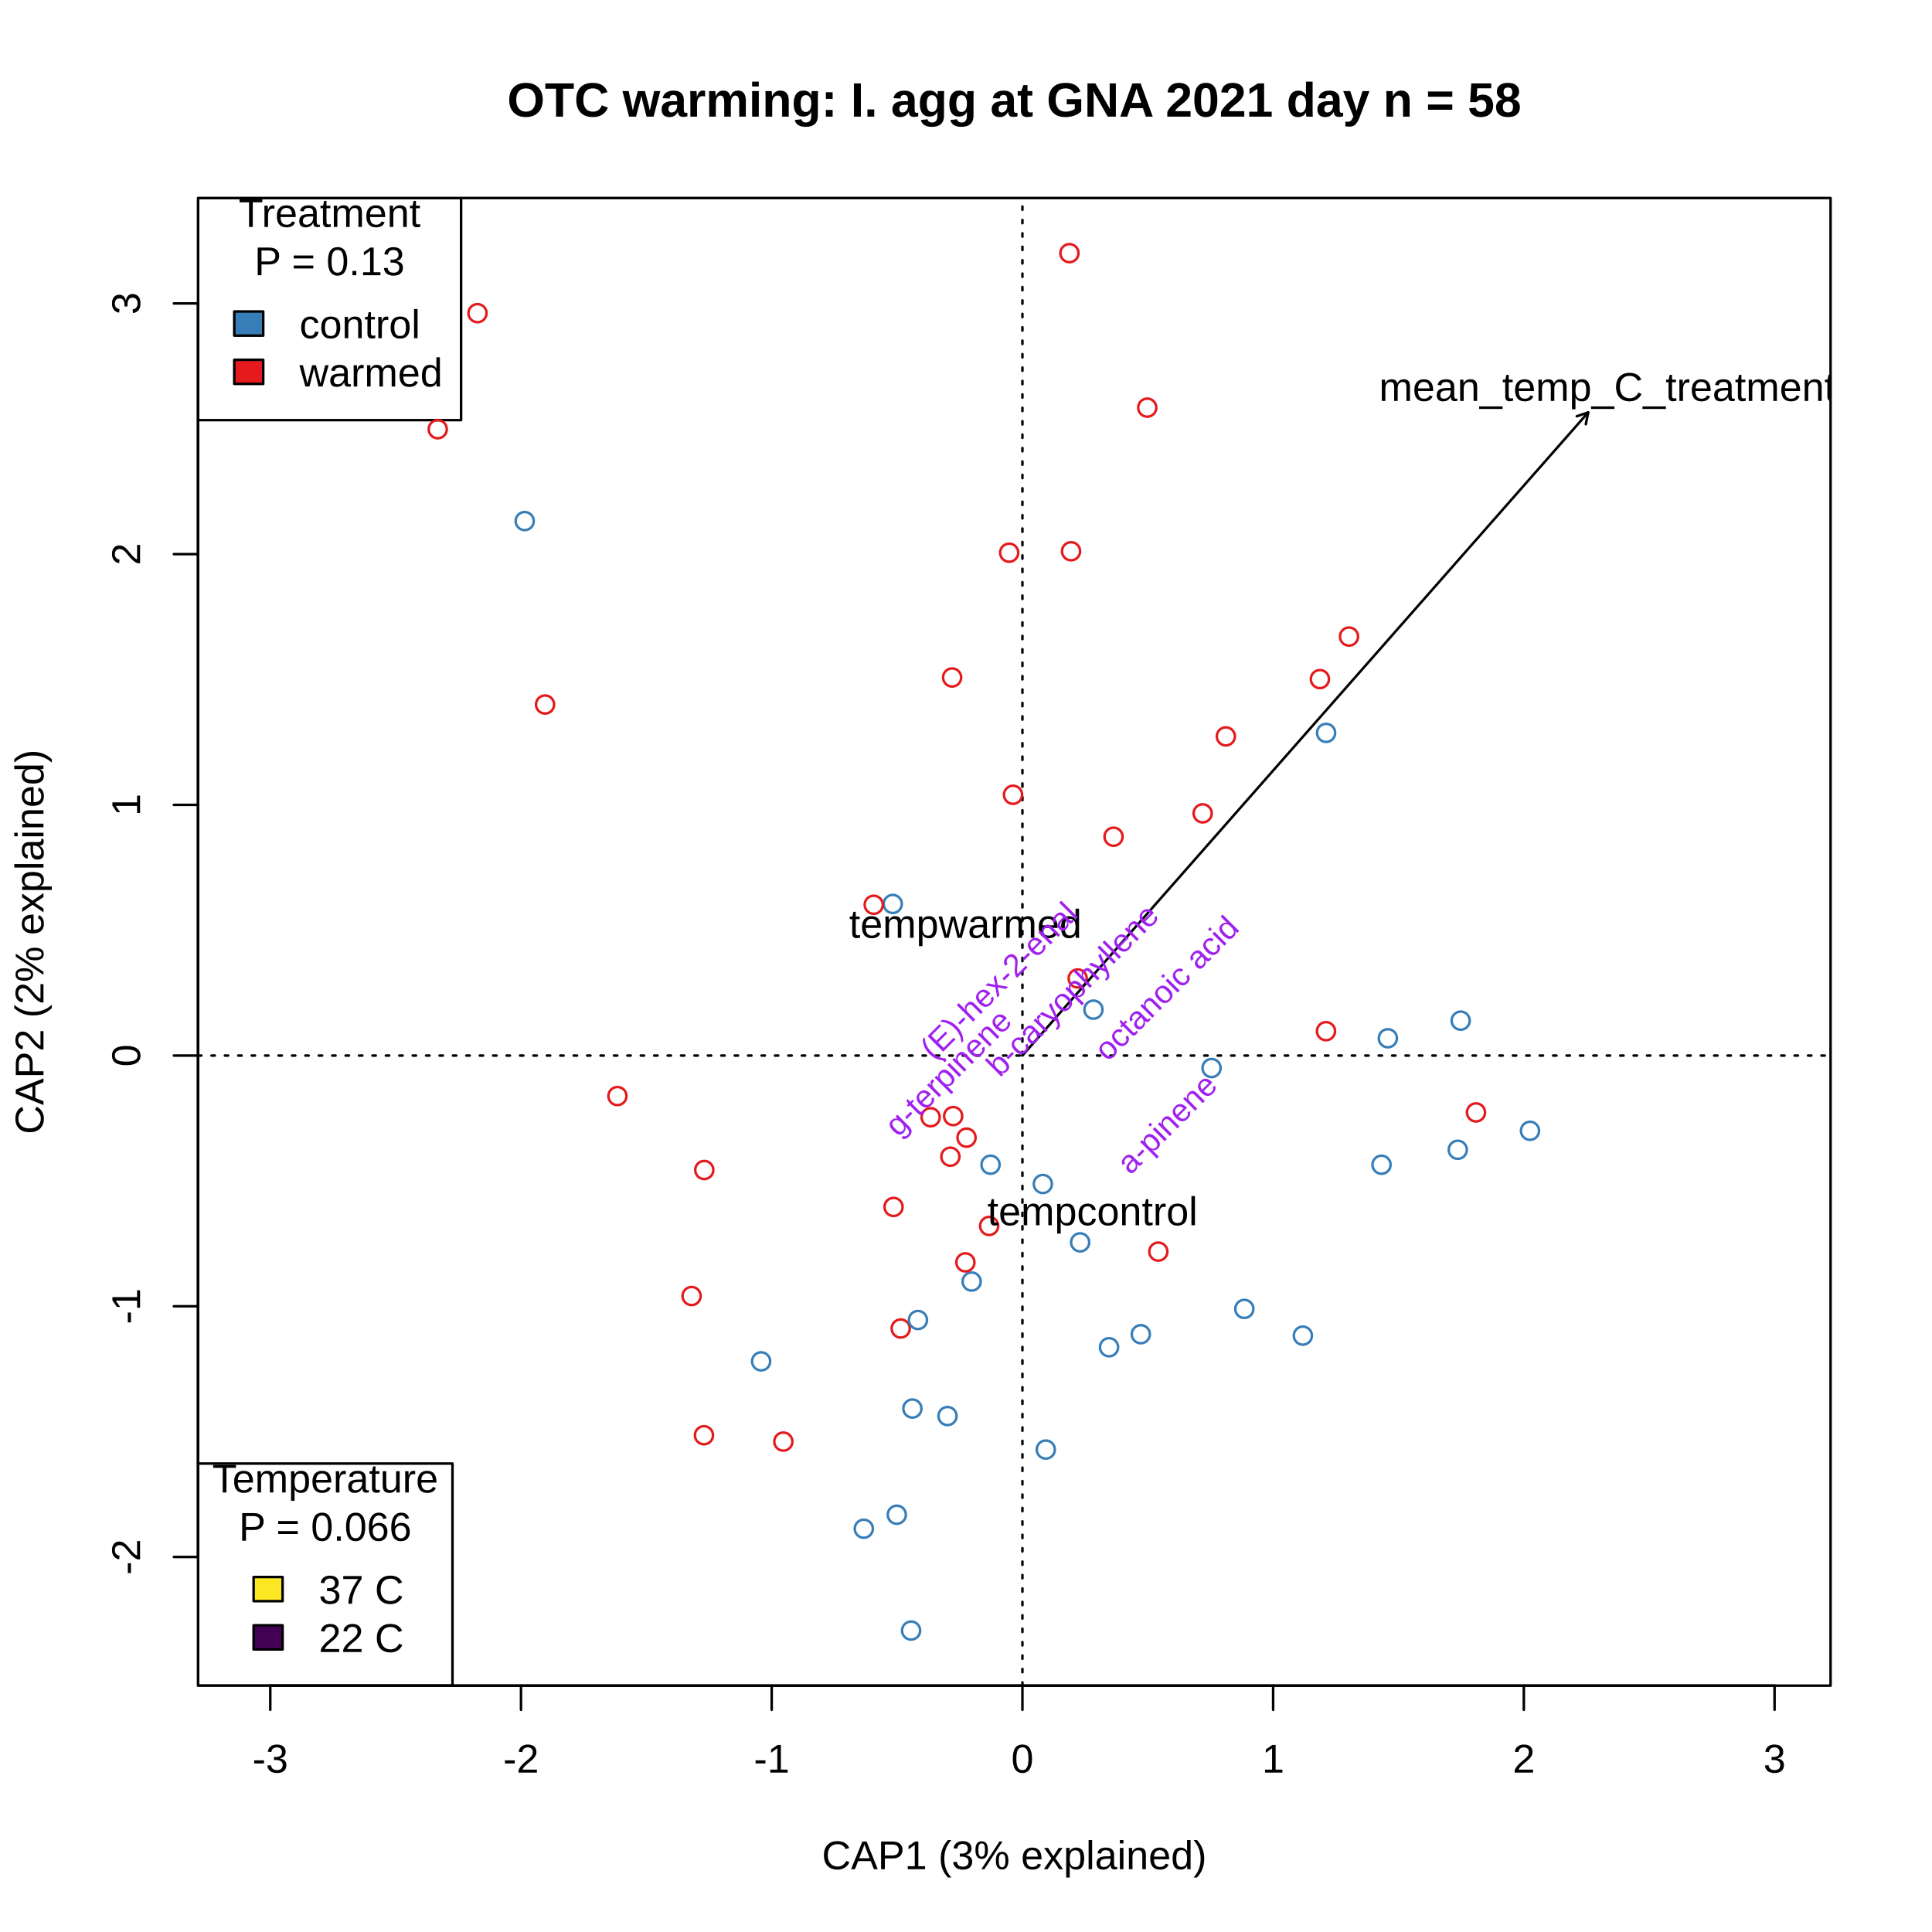
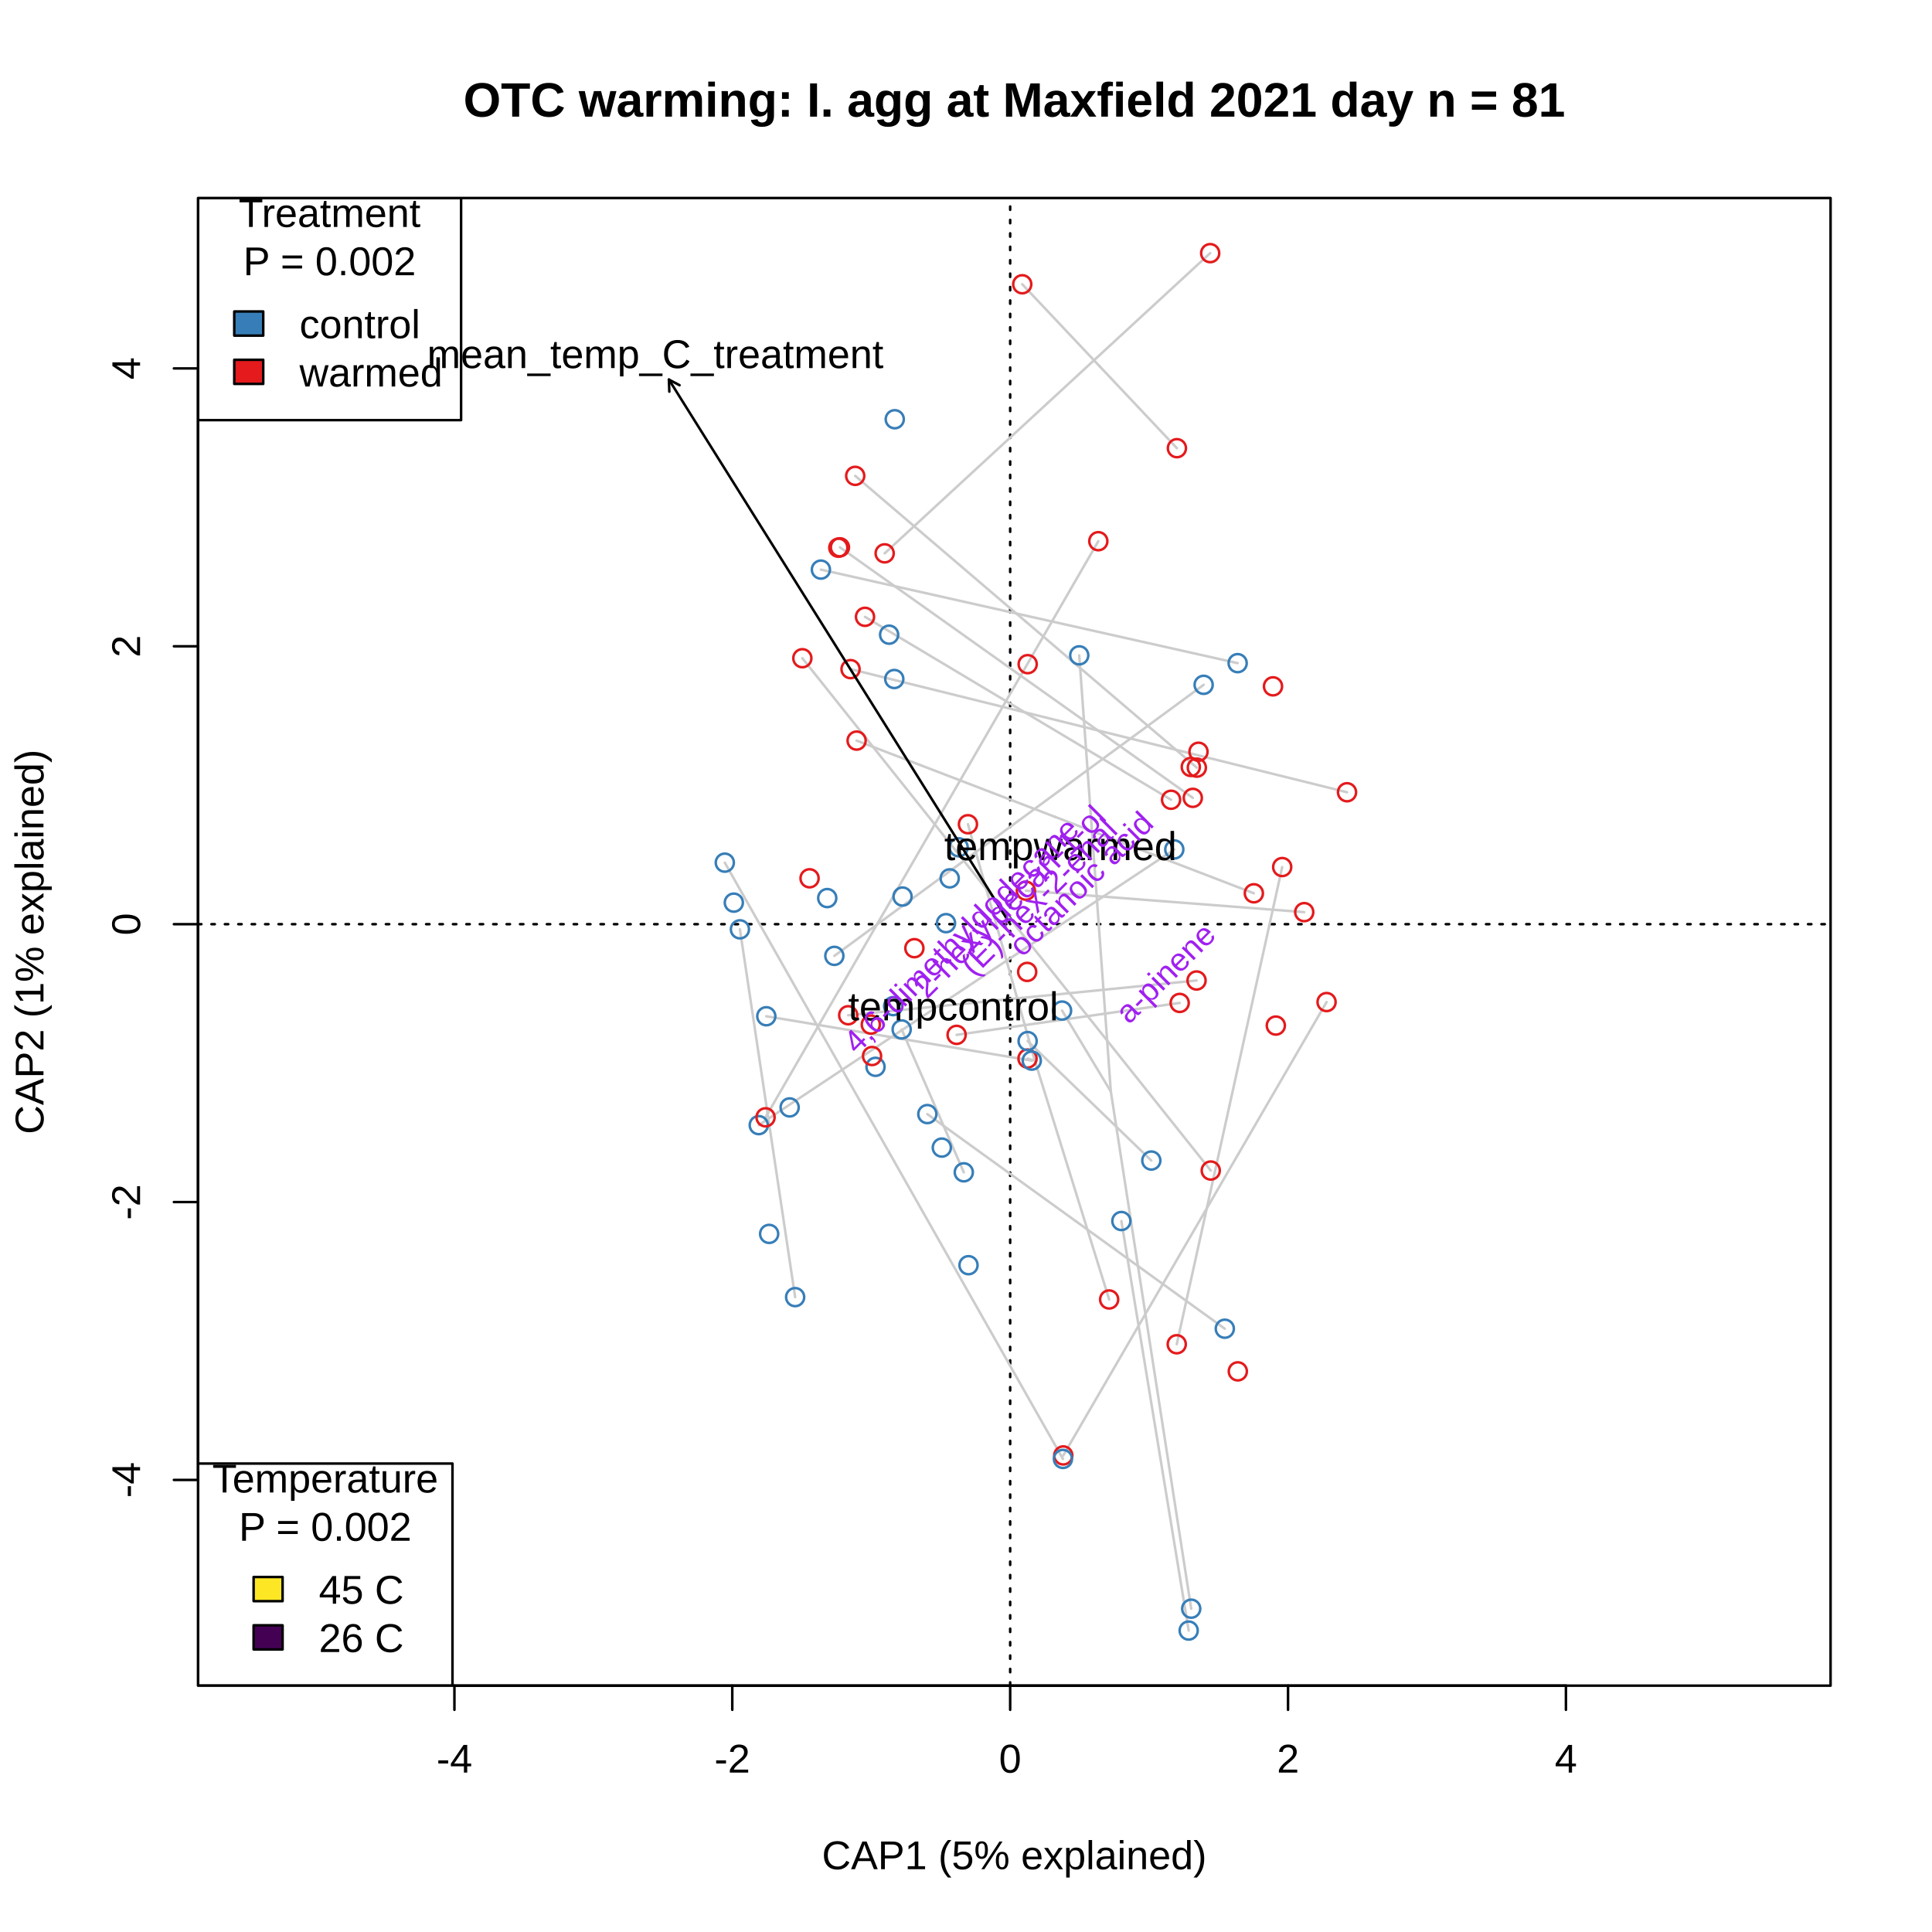
<svg xmlns="http://www.w3.org/2000/svg" class="svglite" width="576.00pt" height="576.00pt" viewBox="0 0 576.00 576.00">
  <defs>
    <style type="text/css">
    .svglite line, .svglite polyline, .svglite polygon, .svglite path, .svglite rect, .svglite circle {
      fill: none;
      stroke: #000000;
      stroke-linecap: round;
      stroke-linejoin: round;
      stroke-miterlimit: 10.00;
    }
    .svglite text {
      white-space: pre;
    }
  </style>
  </defs>
  <rect width="100%" height="100%" style="stroke: none; fill: #FFFFFF;" />
  <defs>
    <clipPath id="cpMC4wMHw1NzYuMDB8MC4wMHw1NzYuMDA=">
      <rect x="0.00" y="0.00" width="576.00" height="576.00" />
    </clipPath>
  </defs>
  <g clip-path="url(#cpMC4wMHw1NzYuMDB8MC4wMHw1NzYuMDA=)">
</g>
  <defs>
    <clipPath id="cpNTkuMDR8NTQ1Ljc2fDU5LjA0fDUwMi41Ng==">
      <rect x="59.04" y="59.04" width="486.72" height="443.52" />
    </clipPath>
  </defs>
  <g clip-path="url(#cpNTkuMDR8NTQ1Ljc2fDU5LjA0fDUwMi41Ng==)">
</g>
  <g clip-path="url(#cpMC4wMHw1NzYuMDB8MC4wMHw1NzYuMDA=)">
-     <line x1="80.58" y1="502.56" x2="529.06" y2="502.56" style="stroke-width: 0.75;" />
-     <line x1="80.58" y1="502.56" x2="80.58" y2="509.76" style="stroke-width: 0.75;" />
-     <line x1="155.33" y1="502.56" x2="155.33" y2="509.76" style="stroke-width: 0.75;" />
-     <line x1="230.07" y1="502.56" x2="230.07" y2="509.76" style="stroke-width: 0.75;" />
-     <line x1="304.82" y1="502.56" x2="304.82" y2="509.76" style="stroke-width: 0.75;" />
-     <line x1="379.57" y1="502.56" x2="379.57" y2="509.76" style="stroke-width: 0.75;" />
-     <line x1="454.31" y1="502.56" x2="454.31" y2="509.76" style="stroke-width: 0.75;" />
-     <line x1="529.06" y1="502.56" x2="529.06" y2="509.76" style="stroke-width: 0.75;" />
-     <text x="80.58" y="528.48" text-anchor="middle" style="font-size: 12.00px; font-family: &quot;Arial&quot;;">-3</text>
-     <text x="155.33" y="528.48" text-anchor="middle" style="font-size: 12.00px; font-family: &quot;Arial&quot;;">-2</text>
-     <text x="230.07" y="528.48" text-anchor="middle" style="font-size: 12.00px; font-family: &quot;Arial&quot;;">-1</text>
-     <text x="304.82" y="528.48" text-anchor="middle" style="font-size: 12.00px; font-family: &quot;Arial&quot;;">0</text>
-     <text x="379.57" y="528.48" text-anchor="middle" style="font-size: 12.00px; font-family: &quot;Arial&quot;;">1</text>
-     <text x="454.31" y="528.48" text-anchor="middle" style="font-size: 12.00px; font-family: &quot;Arial&quot;;">2</text>
-     <text x="529.06" y="528.48" text-anchor="middle" style="font-size: 12.00px; font-family: &quot;Arial&quot;;">3</text>
-     <line x1="59.04" y1="464.19" x2="59.04" y2="90.46" style="stroke-width: 0.75;" />
-     <line x1="59.04" y1="464.19" x2="51.84" y2="464.19" style="stroke-width: 0.75;" />
-     <line x1="59.04" y1="389.45" x2="51.84" y2="389.45" style="stroke-width: 0.75;" />
-     <line x1="59.04" y1="314.70" x2="51.84" y2="314.70" style="stroke-width: 0.75;" />
-     <line x1="59.04" y1="239.96" x2="51.84" y2="239.96" style="stroke-width: 0.75;" />
-     <line x1="59.04" y1="165.21" x2="51.84" y2="165.21" style="stroke-width: 0.75;" />
-     <line x1="59.04" y1="90.46" x2="51.84" y2="90.46" style="stroke-width: 0.75;" />
-     <text transform="translate(41.76,464.19) rotate(-90)" text-anchor="middle" style="font-size: 12.00px; font-family: &quot;Arial&quot;;">-2</text>
-     <text transform="translate(41.76,389.45) rotate(-90)" text-anchor="middle" style="font-size: 12.00px; font-family: &quot;Arial&quot;;">-1</text>
-     <text transform="translate(41.76,314.70) rotate(-90)" text-anchor="middle" style="font-size: 12.00px; font-family: &quot;Arial&quot;;">0</text>
-     <text transform="translate(41.76,239.96) rotate(-90)" text-anchor="middle" style="font-size: 12.00px; font-family: &quot;Arial&quot;;">1</text>
-     <text transform="translate(41.76,165.21) rotate(-90)" text-anchor="middle" style="font-size: 12.00px; font-family: &quot;Arial&quot;;">2</text>
-     <text transform="translate(41.76,90.46) rotate(-90)" text-anchor="middle" style="font-size: 12.00px; font-family: &quot;Arial&quot;;">3</text>
+     <line x1="135.48" y1="502.56" x2="466.86" y2="502.56" style="stroke-width: 0.75;" />
+     <line x1="135.48" y1="502.56" x2="135.48" y2="509.76" style="stroke-width: 0.75;" />
+     <line x1="218.32" y1="502.56" x2="218.32" y2="509.76" style="stroke-width: 0.75;" />
+     <line x1="301.17" y1="502.56" x2="301.17" y2="509.76" style="stroke-width: 0.75;" />
+     <line x1="384.01" y1="502.56" x2="384.01" y2="509.76" style="stroke-width: 0.75;" />
+     <line x1="466.86" y1="502.56" x2="466.86" y2="509.76" style="stroke-width: 0.75;" />
+     <text x="135.48" y="528.48" text-anchor="middle" style="font-size: 12.00px; font-family: &quot;Arial&quot;;">-4</text>
+     <text x="218.32" y="528.48" text-anchor="middle" style="font-size: 12.00px; font-family: &quot;Arial&quot;;">-2</text>
+     <text x="301.17" y="528.48" text-anchor="middle" style="font-size: 12.00px; font-family: &quot;Arial&quot;;">0</text>
+     <text x="384.01" y="528.48" text-anchor="middle" style="font-size: 12.00px; font-family: &quot;Arial&quot;;">2</text>
+     <text x="466.86" y="528.48" text-anchor="middle" style="font-size: 12.00px; font-family: &quot;Arial&quot;;">4</text>
+     <line x1="59.04" y1="441.22" x2="59.04" y2="109.84" style="stroke-width: 0.75;" />
+     <line x1="59.04" y1="441.22" x2="51.84" y2="441.22" style="stroke-width: 0.75;" />
+     <line x1="59.04" y1="358.38" x2="51.84" y2="358.38" style="stroke-width: 0.75;" />
+     <line x1="59.04" y1="275.53" x2="51.84" y2="275.53" style="stroke-width: 0.75;" />
+     <line x1="59.04" y1="192.68" x2="51.84" y2="192.68" style="stroke-width: 0.75;" />
+     <line x1="59.04" y1="109.84" x2="51.84" y2="109.84" style="stroke-width: 0.75;" />
+     <text transform="translate(41.76,441.22) rotate(-90)" text-anchor="middle" style="font-size: 12.00px; font-family: &quot;Arial&quot;;">-4</text>
+     <text transform="translate(41.76,358.38) rotate(-90)" text-anchor="middle" style="font-size: 12.00px; font-family: &quot;Arial&quot;;">-2</text>
+     <text transform="translate(41.76,275.53) rotate(-90)" text-anchor="middle" style="font-size: 12.00px; font-family: &quot;Arial&quot;;">0</text>
+     <text transform="translate(41.76,192.68) rotate(-90)" text-anchor="middle" style="font-size: 12.00px; font-family: &quot;Arial&quot;;">2</text>
+     <text transform="translate(41.76,109.84) rotate(-90)" text-anchor="middle" style="font-size: 12.00px; font-family: &quot;Arial&quot;;">4</text>
    <polygon points="59.04,502.56 545.76,502.56 545.76,59.04 59.04,59.04 " style="stroke-width: 0.75;" />
-     <text x="302.40" y="557.28" text-anchor="middle" style="font-size: 12.00px; font-family: &quot;Arial&quot;;">CAP1 (3% explained)</text>
-     <text transform="translate(12.96,280.80) rotate(-90)" text-anchor="middle" style="font-size: 12.00px; font-family: &quot;Arial&quot;;">CAP2 (2% explained)</text>
+     <text x="302.40" y="557.28" text-anchor="middle" style="font-size: 12.00px; font-family: &quot;Arial&quot;;">CAP1 (5% explained)</text>
+     <text transform="translate(12.96,280.80) rotate(-90)" text-anchor="middle" style="font-size: 12.00px; font-family: &quot;Arial&quot;;">CAP2 (1% explained)</text>
  </g>
  <g clip-path="url(#cpNTkuMDR8NTQ1Ljc2fDU5LjA0fDUwMi41Ng==)">
-     <line x1="59.04" y1="314.70" x2="545.76" y2="314.70" style="stroke-width: 0.75; stroke-dasharray: 1.00,3.00;" />
-     <line x1="304.82" y1="502.56" x2="304.82" y2="59.04" style="stroke-width: 0.75; stroke-dasharray: 1.00,3.00;" />
+     <line x1="59.04" y1="275.53" x2="545.76" y2="275.53" style="stroke-width: 0.75; stroke-dasharray: 1.00,3.00;" />
+     <line x1="301.17" y1="502.56" x2="301.17" y2="59.04" style="stroke-width: 0.75; stroke-dasharray: 1.00,3.00;" />
  </g>
  <g clip-path="url(#cpMC4wMHw1NzYuMDB8MC4wMHw1NzYuMDA=)">
-     <text x="302.40" y="34.77" text-anchor="middle" style="font-size: 14.40px; font-weight: bold; font-family: &quot;Arial&quot;;">OTC warming: I. agg at GNA 2021 day n = 58</text>
+     <text x="302.40" y="34.77" text-anchor="middle" style="font-size: 14.40px; font-weight: bold; font-family: &quot;Arial&quot;;">OTC warming: I. agg at Maxfield 2021 day n = 81</text>
  </g>
  <g clip-path="url(#cpNTkuMDR8NTQ1Ljc2fDU5LjA0fDUwMi41Ng==)">
    <rect x="59.04" y="59.04" width="78.43" height="66.22" style="stroke-width: 0.75;" />
    <rect x="69.84" y="92.86" width="8.64" height="7.20" style="stroke-width: 0.75; fill: #377EB8;" />
    <rect x="69.84" y="107.26" width="8.64" height="7.20" style="stroke-width: 0.75; fill: #E41A1C;" />
    <text x="98.26" y="67.66" text-anchor="middle" style="font-size: 12.00px; font-family: &quot;Arial&quot;;">Treatment </text>
-     <text x="98.26" y="82.06" text-anchor="middle" style="font-size: 12.00px; font-family: &quot;Arial&quot;;">P = 0.13</text>
+     <text x="98.26" y="82.06" text-anchor="middle" style="font-size: 12.00px; font-family: &quot;Arial&quot;;">P = 0.002</text>
    <text x="89.28" y="100.83" style="font-size: 12.00px; font-family: &quot;Arial&quot;;">control</text>
    <text x="89.28" y="115.23" style="font-size: 12.00px; font-family: &quot;Arial&quot;;">warmed</text>
    <rect x="59.04" y="436.34" width="75.86" height="66.22" style="stroke-width: 0.75;" />
    <rect x="75.61" y="470.16" width="8.64" height="7.20" style="stroke-width: 0.75; fill: #FDE725;" />
    <rect x="75.61" y="484.56" width="8.64" height="7.20" style="stroke-width: 0.75; fill: #440154;" />
    <text x="96.97" y="444.96" text-anchor="middle" style="font-size: 12.00px; font-family: &quot;Arial&quot;;">Temperature </text>
-     <text x="96.97" y="459.36" text-anchor="middle" style="font-size: 12.00px; font-family: &quot;Arial&quot;;">P = 0.066</text>
-     <text x="95.05" y="478.13" style="font-size: 12.00px; font-family: &quot;Arial&quot;;">37  C</text>
-     <text x="95.05" y="492.53" style="font-size: 12.00px; font-family: &quot;Arial&quot;;">22  C</text>
-     <circle cx="322.03" cy="370.39" r="2.70" style="stroke-width: 0.75; stroke: #377EB8;" />
-     <circle cx="130.51" cy="127.97" r="2.70" style="stroke-width: 0.75; stroke: #E41A1C;" />
-     <circle cx="411.88" cy="347.25" r="2.70" style="stroke-width: 0.75; stroke: #377EB8;" />
-     <circle cx="345.34" cy="373.15" r="2.70" style="stroke-width: 0.75; stroke: #E41A1C;" />
-     <circle cx="358.56" cy="242.49" r="2.70" style="stroke-width: 0.75; stroke: #E41A1C;" />
-     <circle cx="395.36" cy="218.50" r="2.70" style="stroke-width: 0.75; stroke: #377EB8;" />
-     <circle cx="302.02" cy="236.95" r="2.70" style="stroke-width: 0.75; stroke: #E41A1C;" />
-     <circle cx="342.04" cy="121.53" r="2.70" style="stroke-width: 0.75; stroke: #E41A1C;" />
-     <circle cx="456.15" cy="337.13" r="2.70" style="stroke-width: 0.75; stroke: #377EB8;" />
-     <circle cx="370.98" cy="390.23" r="2.70" style="stroke-width: 0.75; stroke: #377EB8;" />
-     <circle cx="156.43" cy="155.35" r="2.70" style="stroke-width: 0.75; stroke: #377EB8;" />
-     <circle cx="413.77" cy="309.54" r="2.70" style="stroke-width: 0.75; stroke: #377EB8;" />
-     <circle cx="435.48" cy="304.29" r="2.70" style="stroke-width: 0.75; stroke: #377EB8;" />
-     <circle cx="361.21" cy="318.42" r="2.70" style="stroke-width: 0.75; stroke: #377EB8;" />
-     <circle cx="318.84" cy="75.47" r="2.70" style="stroke-width: 0.75; stroke: #E41A1C;" />
-     <circle cx="288.16" cy="339.17" r="2.70" style="stroke-width: 0.75; stroke: #E41A1C;" />
-     <circle cx="395.33" cy="307.43" r="2.70" style="stroke-width: 0.75; stroke: #E41A1C;" />
-     <circle cx="434.62" cy="342.79" r="2.70" style="stroke-width: 0.75; stroke: #377EB8;" />
-     <circle cx="209.97" cy="348.82" r="2.70" style="stroke-width: 0.75; stroke: #E41A1C;" />
-     <circle cx="440.05" cy="331.65" r="2.70" style="stroke-width: 0.75; stroke: #E41A1C;" />
-     <circle cx="284.17" cy="332.75" r="2.70" style="stroke-width: 0.75; stroke: #E41A1C;" />
-     <circle cx="277.46" cy="333.09" r="2.70" style="stroke-width: 0.75; stroke: #E41A1C;" />
-     <circle cx="226.92" cy="405.87" r="2.70" style="stroke-width: 0.75; stroke: #377EB8;" />
-     <circle cx="365.47" cy="219.54" r="2.70" style="stroke-width: 0.75; stroke: #E41A1C;" />
-     <circle cx="209.88" cy="427.90" r="2.70" style="stroke-width: 0.75; stroke: #E41A1C;" />
-     <circle cx="266.16" cy="269.50" r="2.70" style="stroke-width: 0.75; stroke: #377EB8;" />
-     <circle cx="300.87" cy="164.78" r="2.70" style="stroke-width: 0.75; stroke: #E41A1C;" />
-     <circle cx="271.63" cy="486.13" r="2.70" style="stroke-width: 0.75; stroke: #377EB8;" />
-     <circle cx="331.99" cy="249.45" r="2.70" style="stroke-width: 0.75; stroke: #E41A1C;" />
-     <circle cx="310.91" cy="352.99" r="2.70" style="stroke-width: 0.75; stroke: #377EB8;" />
-     <circle cx="402.19" cy="189.78" r="2.70" style="stroke-width: 0.75; stroke: #E41A1C;" />
-     <circle cx="294.90" cy="365.50" r="2.70" style="stroke-width: 0.75; stroke: #E41A1C;" />
-     <circle cx="295.32" cy="347.24" r="2.70" style="stroke-width: 0.75; stroke: #377EB8;" />
-     <circle cx="326.00" cy="301.01" r="2.70" style="stroke-width: 0.75; stroke: #377EB8;" />
-     <circle cx="340.12" cy="397.78" r="2.70" style="stroke-width: 0.75; stroke: #377EB8;" />
-     <circle cx="283.86" cy="201.98" r="2.70" style="stroke-width: 0.75; stroke: #E41A1C;" />
-     <circle cx="319.32" cy="164.35" r="2.70" style="stroke-width: 0.75; stroke: #E41A1C;" />
-     <circle cx="266.40" cy="359.83" r="2.70" style="stroke-width: 0.75; stroke: #E41A1C;" />
-     <circle cx="388.43" cy="398.20" r="2.70" style="stroke-width: 0.75; stroke: #377EB8;" />
-     <circle cx="393.51" cy="202.46" r="2.70" style="stroke-width: 0.75; stroke: #E41A1C;" />
-     <circle cx="267.37" cy="451.60" r="2.70" style="stroke-width: 0.75; stroke: #377EB8;" />
-     <circle cx="162.50" cy="210.04" r="2.70" style="stroke-width: 0.75; stroke: #E41A1C;" />
-     <circle cx="321.30" cy="291.71" r="2.70" style="stroke-width: 0.75; stroke: #E41A1C;" />
-     <circle cx="282.49" cy="422.17" r="2.70" style="stroke-width: 0.75; stroke: #377EB8;" />
-     <circle cx="283.34" cy="344.85" r="2.70" style="stroke-width: 0.75; stroke: #E41A1C;" />
-     <circle cx="184.08" cy="326.77" r="2.70" style="stroke-width: 0.75; stroke: #E41A1C;" />
-     <circle cx="142.36" cy="93.37" r="2.70" style="stroke-width: 0.75; stroke: #E41A1C;" />
-     <circle cx="272.02" cy="419.94" r="2.70" style="stroke-width: 0.75; stroke: #377EB8;" />
-     <circle cx="268.53" cy="396.08" r="2.70" style="stroke-width: 0.75; stroke: #E41A1C;" />
-     <circle cx="330.65" cy="401.66" r="2.70" style="stroke-width: 0.75; stroke: #377EB8;" />
-     <circle cx="206.19" cy="386.39" r="2.70" style="stroke-width: 0.75; stroke: #E41A1C;" />
-     <circle cx="289.68" cy="382.08" r="2.70" style="stroke-width: 0.75; stroke: #377EB8;" />
-     <circle cx="311.79" cy="432.17" r="2.70" style="stroke-width: 0.75; stroke: #377EB8;" />
-     <circle cx="287.82" cy="376.36" r="2.70" style="stroke-width: 0.75; stroke: #E41A1C;" />
-     <circle cx="273.68" cy="393.54" r="2.70" style="stroke-width: 0.75; stroke: #377EB8;" />
-     <circle cx="260.49" cy="269.74" r="2.70" style="stroke-width: 0.75; stroke: #E41A1C;" />
-     <circle cx="233.54" cy="429.79" r="2.70" style="stroke-width: 0.75; stroke: #E41A1C;" />
-     <circle cx="257.53" cy="455.77" r="2.70" style="stroke-width: 0.75; stroke: #377EB8;" />
-     <text x="325.72" y="365.29" text-anchor="middle" style="font-size: 12.00px; font-family: &quot;Arial&quot;;">tempcontrol</text>
-     <text x="287.84" y="279.60" text-anchor="middle" style="font-size: 12.00px; font-family: &quot;Arial&quot;;">tempwarmed</text>
-     <line x1="304.82" y1="314.70" x2="473.50" y2="122.96" style="stroke-width: 0.75;" />
-     <polyline points="472.79,126.48 473.50,122.96 470.09,124.11 " style="stroke-width: 0.75;" />
-     <text x="479.19" y="119.53" text-anchor="middle" style="font-size: 12.00px; font-family: &quot;Arial&quot;;">mean_temp_C_treatment</text>
-     <text transform="translate(308.93,313.80) rotate(-45)" text-anchor="middle" style="font-size: 9.60px;fill: none; font-family: &quot;Arial&quot;;">a-farnesene</text>
-     <text transform="translate(319.79,310.01) rotate(-45)" text-anchor="middle" style="font-size: 9.60px;fill: none; font-family: &quot;Arial&quot;;">b-myrcene</text>
-     <text transform="translate(308.45,307.99) rotate(-45)" text-anchor="middle" style="font-size: 9.60px;fill: none; font-family: &quot;Arial&quot;;">b-ocimene</text>
-     <text transform="translate(284.99,322.07) rotate(-45)" text-anchor="middle" style="font-size: 9.60px;fill: #A020F0; font-family: &quot;Arial&quot;;">g-terpinene</text>
-     <text transform="translate(350.21,337.29) rotate(-45)" text-anchor="middle" style="font-size: 9.60px;fill: #A020F0; font-family: &quot;Arial&quot;;">a-pinene</text>
-     <text transform="translate(306.69,316.57) rotate(-45)" text-anchor="middle" style="font-size: 9.60px;fill: none; font-family: &quot;Arial&quot;;">bergamotene</text>
-     <text transform="translate(306.57,317.37) rotate(-45)" text-anchor="middle" style="font-size: 9.60px;fill: none; font-family: &quot;Arial&quot;;">(3E)-4,8-dimethylnona-1,3,7-triene</text>
-     <text transform="translate(301.30,306.00) rotate(-45)" text-anchor="middle" style="font-size: 9.60px;fill: none; font-family: &quot;Arial&quot;;">2-hexyldecan-1-ol</text>
-     <text transform="translate(305.47,317.61) rotate(-45)" text-anchor="middle" style="font-size: 9.60px;fill: none; font-family: &quot;Arial&quot;;">(1R,2R)-cyclooctane-1,2-diol</text>
-     <text transform="translate(308.02,312.14) rotate(-45)" text-anchor="middle" style="font-size: 9.60px;fill: none; font-family: &quot;Arial&quot;;">(1Z,4Z,7Z)-1,5,9,9-tetramethylcycloundeca-1,4,7-triene</text>
-     <text transform="translate(300.08,294.68) rotate(-45)" text-anchor="middle" style="font-size: 9.60px;fill: #A020F0; font-family: &quot;Arial&quot;;">(E)-hex-2-enal</text>
-     <text transform="translate(306.69,316.57) rotate(-45)" text-anchor="middle" style="font-size: 9.60px;fill: none; font-family: &quot;Arial&quot;;">(Z)-3-methylundec-2-ene</text>
-     <text transform="translate(306.58,317.86) rotate(-45)" text-anchor="middle" style="font-size: 9.60px;fill: none; font-family: &quot;Arial&quot;;">(2E)-2,7-dimethylocta-2,6-dien-1-ol</text>
-     <text transform="translate(308.52,305.33) rotate(-45)" text-anchor="middle" style="font-size: 9.60px;fill: none; font-family: &quot;Arial&quot;;">(E)-hex-3-en-1-ol</text>
-     <text transform="translate(303.17,315.19) rotate(-45)" text-anchor="middle" style="font-size: 9.60px;fill: none; font-family: &quot;Arial&quot;;">[(E)-hex-3-enyl] acetate</text>
-     <text transform="translate(307.64,315.79) rotate(-45)" text-anchor="middle" style="font-size: 9.60px;fill: none; font-family: &quot;Arial&quot;;">pseudoionone</text>
-     <text transform="translate(307.29,317.53) rotate(-45)" text-anchor="middle" style="font-size: 9.60px;fill: none; font-family: &quot;Arial&quot;;">methyl benzoate</text>
-     <text transform="translate(322.04,297.46) rotate(-45)" text-anchor="middle" style="font-size: 9.60px;fill: #A020F0; font-family: &quot;Arial&quot;;">b-caryophyllene</text>
-     <text transform="translate(304.45,323.05) rotate(-45)" text-anchor="middle" style="font-size: 9.60px;fill: none; font-family: &quot;Arial&quot;;">[(Z)-hex-3-enyl] butanoate</text>
-     <text transform="translate(293.39,317.09) rotate(-45)" text-anchor="middle" style="font-size: 9.60px;fill: none; font-family: &quot;Arial&quot;;">nonyl prop-1-en-2-yl carbonate</text>
-     <text transform="translate(305.83,320.83) rotate(-45)" text-anchor="middle" style="font-size: 9.60px;fill: none; font-family: &quot;Arial&quot;;">a-copaene</text>
-     <text transform="translate(308.19,319.08) rotate(-45)" text-anchor="middle" style="font-size: 9.60px;fill: none; font-family: &quot;Arial&quot;;">nonylcyclopropane</text>
-     <text transform="translate(307.60,312.06) rotate(-45)" text-anchor="middle" style="font-size: 9.60px;fill: none; font-family: &quot;Arial&quot;;">4,6-dimethyldodecane</text>
-     <text transform="translate(296.01,315.36) rotate(-45)" text-anchor="middle" style="font-size: 9.60px;fill: none; font-family: &quot;Arial&quot;;">a-terpineol</text>
-     <text transform="translate(313.70,319.53) rotate(-45)" text-anchor="middle" style="font-size: 9.60px;fill: none; font-family: &quot;Arial&quot;;">linalool</text>
-     <text transform="translate(307.92,316.79) rotate(-45)" text-anchor="middle" style="font-size: 9.60px;fill: none; font-family: &quot;Arial&quot;;">2,4,6-trimethyloctane</text>
-     <text transform="translate(301.47,314.79) rotate(-45)" text-anchor="middle" style="font-size: 9.60px;fill: none; font-family: &quot;Arial&quot;;">3,5-dimethyloctane</text>
-     <text transform="translate(350.08,296.94) rotate(-45)" text-anchor="middle" style="font-size: 9.60px;fill: #A020F0; font-family: &quot;Arial&quot;;">octanoic acid</text>
-     <text transform="translate(307.89,318.49) rotate(-45)" text-anchor="middle" style="font-size: 9.60px;fill: none; font-family: &quot;Arial&quot;;">2-O-(2-ethylhexyl) 1-O-(4-methylpentyl) oxalate</text>
-     <text transform="translate(315.31,312.98) rotate(-45)" text-anchor="middle" style="font-size: 9.60px;fill: none; font-family: &quot;Arial&quot;;">petasitene</text>
-     <text transform="translate(308.59,319.62) rotate(-45)" text-anchor="middle" style="font-size: 9.60px;fill: none; font-family: &quot;Arial&quot;;">trans-a-bergamotene</text>
-     <text transform="translate(306.69,316.57) rotate(-45)" text-anchor="middle" style="font-size: 9.60px;fill: none; font-family: &quot;Arial&quot;;">2-methylundecane</text>
-     <text transform="translate(306.90,316.32) rotate(-45)" text-anchor="middle" style="font-size: 9.60px;fill: none; font-family: &quot;Arial&quot;;">2-phenylacetonitrile</text>
-     <text transform="translate(311.56,323.47) rotate(-45)" text-anchor="middle" style="font-size: 9.60px;fill: none; font-family: &quot;Arial&quot;;">3-methylbutanal oxime</text>
+     <text x="96.97" y="459.36" text-anchor="middle" style="font-size: 12.00px; font-family: &quot;Arial&quot;;">P = 0.002</text>
+     <text x="95.05" y="478.13" style="font-size: 12.00px; font-family: &quot;Arial&quot;;">45  C</text>
+     <text x="95.05" y="492.53" style="font-size: 12.00px; font-family: &quot;Arial&quot;;">26  C</text>
+     <line x1="288.15" y1="294.34" x2="226.21" y2="335.44" style="stroke-width: 0.75; stroke: #CCCCCC;" />
+     <line x1="288.15" y1="294.34" x2="350.10" y2="253.25" style="stroke-width: 0.75; stroke: #CCCCCC;" />
+     <line x1="266.50" y1="346.08" x2="216.09" y2="257.19" style="stroke-width: 0.75; stroke: #CCCCCC;" />
+     <line x1="266.50" y1="346.08" x2="316.90" y2="434.96" style="stroke-width: 0.75; stroke: #CCCCCC;" />
+     <line x1="324.81" y1="328.19" x2="343.25" y2="346.00" style="stroke-width: 0.75; stroke: #CCCCCC;" />
+     <line x1="324.81" y1="328.19" x2="306.37" y2="310.38" style="stroke-width: 0.75; stroke: #CCCCCC;" />
+     <line x1="228.83" y1="331.89" x2="237.06" y2="386.72" style="stroke-width: 0.75; stroke: #CCCCCC;" />
+     <line x1="228.83" y1="331.89" x2="220.60" y2="277.07" style="stroke-width: 0.75; stroke: #CCCCCC;" />
+     <line x1="320.82" y1="364.14" x2="276.47" y2="332.15" style="stroke-width: 0.75; stroke: #CCCCCC;" />
+     <line x1="320.82" y1="364.14" x2="365.16" y2="396.14" style="stroke-width: 0.75; stroke: #CCCCCC;" />
+     <line x1="306.86" y1="183.77" x2="244.74" y2="169.82" style="stroke-width: 0.75; stroke: #CCCCCC;" />
+     <line x1="306.86" y1="183.77" x2="368.99" y2="197.71" style="stroke-width: 0.75; stroke: #CCCCCC;" />
+     <line x1="268.04" y1="309.60" x2="228.46" y2="302.98" style="stroke-width: 0.75; stroke: #CCCCCC;" />
+     <line x1="268.04" y1="309.60" x2="307.61" y2="316.21" style="stroke-width: 0.75; stroke: #CCCCCC;" />
+     <line x1="344.36" y1="425.08" x2="334.32" y2="364.03" style="stroke-width: 0.75; stroke: #CCCCCC;" />
+     <line x1="344.36" y1="425.08" x2="354.39" y2="486.13" style="stroke-width: 0.75; stroke: #CCCCCC;" />
+     <line x1="331.18" y1="325.43" x2="316.64" y2="301.29" style="stroke-width: 0.75; stroke: #CCCCCC;" />
+     <line x1="331.18" y1="325.43" x2="355.14" y2="479.61" style="stroke-width: 0.75; stroke: #CCCCCC;" />
+     <line x1="331.18" y1="325.43" x2="321.76" y2="195.38" style="stroke-width: 0.75; stroke: #CCCCCC;" />
+     <line x1="278.08" y1="328.21" x2="268.82" y2="306.91" style="stroke-width: 0.75; stroke: #CCCCCC;" />
+     <line x1="278.08" y1="328.21" x2="287.34" y2="349.51" style="stroke-width: 0.75; stroke: #CCCCCC;" />
+     <line x1="303.80" y1="244.58" x2="248.75" y2="284.98" style="stroke-width: 0.75; stroke: #CCCCCC;" />
+     <line x1="303.80" y1="244.58" x2="358.85" y2="204.17" style="stroke-width: 0.75; stroke: #CCCCCC;" />
+     <line x1="304.81" y1="297.50" x2="252.88" y2="302.68" style="stroke-width: 0.75; stroke: #CCCCCC;" />
+     <line x1="304.81" y1="297.50" x2="356.74" y2="292.32" style="stroke-width: 0.75; stroke: #CCCCCC;" />
+     <line x1="318.45" y1="303.77" x2="285.20" y2="308.53" style="stroke-width: 0.75; stroke: #CCCCCC;" />
+     <line x1="318.45" y1="303.77" x2="351.71" y2="299.01" style="stroke-width: 0.75; stroke: #CCCCCC;" />
+     <line x1="305.89" y1="185.37" x2="254.97" y2="141.87" style="stroke-width: 0.75; stroke: #CCCCCC;" />
+     <line x1="305.89" y1="185.37" x2="356.82" y2="228.86" style="stroke-width: 0.75; stroke: #CCCCCC;" />
+     <line x1="303.01" y1="200.52" x2="250.41" y2="163.17" style="stroke-width: 0.75; stroke: #CCCCCC;" />
+     <line x1="303.01" y1="200.52" x2="355.62" y2="237.87" style="stroke-width: 0.75; stroke: #CCCCCC;" />
+     <line x1="300.09" y1="272.61" x2="239.21" y2="196.24" style="stroke-width: 0.75; stroke: #CCCCCC;" />
+     <line x1="300.09" y1="272.61" x2="360.97" y2="348.98" style="stroke-width: 0.75; stroke: #CCCCCC;" />
+     <line x1="366.55" y1="329.64" x2="382.27" y2="258.50" style="stroke-width: 0.75; stroke: #CCCCCC;" />
+     <line x1="366.55" y1="329.64" x2="350.83" y2="400.77" style="stroke-width: 0.75; stroke: #CCCCCC;" />
+     <line x1="312.27" y1="120.22" x2="263.75" y2="164.97" style="stroke-width: 0.75; stroke: #CCCCCC;" />
+     <line x1="312.27" y1="120.22" x2="360.80" y2="75.47" style="stroke-width: 0.75; stroke: #CCCCCC;" />
+     <line x1="356.25" y1="366.34" x2="317.00" y2="433.92" style="stroke-width: 0.75; stroke: #CCCCCC;" />
+     <line x1="356.25" y1="366.34" x2="395.50" y2="298.75" style="stroke-width: 0.75; stroke: #CCCCCC;" />
+     <line x1="277.85" y1="247.23" x2="228.24" y2="333.11" style="stroke-width: 0.75; stroke: #CCCCCC;" />
+     <line x1="277.85" y1="247.23" x2="327.45" y2="161.35" style="stroke-width: 0.75; stroke: #CCCCCC;" />
+     <line x1="327.59" y1="217.84" x2="253.58" y2="199.49" style="stroke-width: 0.75; stroke: #CCCCCC;" />
+     <line x1="327.59" y1="217.84" x2="401.60" y2="236.20" style="stroke-width: 0.75; stroke: #CCCCCC;" />
+     <line x1="314.60" y1="243.56" x2="255.39" y2="220.80" style="stroke-width: 0.75; stroke: #CCCCCC;" />
+     <line x1="314.60" y1="243.56" x2="373.82" y2="266.32" style="stroke-width: 0.75; stroke: #CCCCCC;" />
+     <line x1="327.83" y1="109.19" x2="304.77" y2="84.75" style="stroke-width: 0.75; stroke: #CCCCCC;" />
+     <line x1="327.83" y1="109.19" x2="350.88" y2="133.62" style="stroke-width: 0.75; stroke: #CCCCCC;" />
+     <line x1="303.52" y1="211.17" x2="257.89" y2="183.90" style="stroke-width: 0.75; stroke: #CCCCCC;" />
+     <line x1="303.52" y1="211.17" x2="349.14" y2="238.44" style="stroke-width: 0.75; stroke: #CCCCCC;" />
+     <line x1="347.34" y1="268.74" x2="305.85" y2="265.55" style="stroke-width: 0.75; stroke: #CCCCCC;" />
+     <line x1="347.34" y1="268.74" x2="388.84" y2="271.94" style="stroke-width: 0.75; stroke: #CCCCCC;" />
+     <line x1="308.53" y1="316.25" x2="288.58" y2="245.73" style="stroke-width: 0.75; stroke: #CCCCCC;" />
+     <line x1="308.53" y1="316.25" x2="306.34" y2="315.59" style="stroke-width: 0.75; stroke: #CCCCCC;" />
+     <line x1="308.53" y1="316.25" x2="330.68" y2="387.42" style="stroke-width: 0.75; stroke: #CCCCCC;" />
+     <circle cx="265.08" cy="189.22" r="2.70" style="stroke-width: 0.75; stroke: #377EB8;" />
+     <circle cx="252.88" cy="302.68" r="2.70" style="stroke-width: 0.75; stroke: #E41A1C;" />
+     <circle cx="306.24" cy="289.76" r="2.70" style="stroke-width: 0.75; stroke: #E41A1C;" />
+     <circle cx="254.97" cy="141.87" r="2.70" style="stroke-width: 0.75; stroke: #E41A1C;" />
+     <circle cx="226.21" cy="335.44" r="2.70" style="stroke-width: 0.75; stroke: #377EB8;" />
+     <circle cx="306.39" cy="198.01" r="2.70" style="stroke-width: 0.75; stroke: #E41A1C;" />
+     <circle cx="216.09" cy="257.19" r="2.70" style="stroke-width: 0.75; stroke: #377EB8;" />
+     <circle cx="343.25" cy="346.00" r="2.70" style="stroke-width: 0.75; stroke: #377EB8;" />
+     <circle cx="250.41" cy="163.17" r="2.70" style="stroke-width: 0.75; stroke: #E41A1C;" />
+     <circle cx="239.21" cy="196.24" r="2.70" style="stroke-width: 0.75; stroke: #E41A1C;" />
+     <circle cx="266.62" cy="202.44" r="2.70" style="stroke-width: 0.75; stroke: #377EB8;" />
+     <circle cx="237.06" cy="386.72" r="2.70" style="stroke-width: 0.75; stroke: #377EB8;" />
+     <circle cx="220.60" cy="277.07" r="2.70" style="stroke-width: 0.75; stroke: #377EB8;" />
+     <circle cx="276.47" cy="332.15" r="2.70" style="stroke-width: 0.75; stroke: #377EB8;" />
+     <circle cx="229.31" cy="367.87" r="2.70" style="stroke-width: 0.75; stroke: #377EB8;" />
+     <circle cx="246.63" cy="267.75" r="2.70" style="stroke-width: 0.75; stroke: #377EB8;" />
+     <circle cx="244.74" cy="169.82" r="2.70" style="stroke-width: 0.75; stroke: #377EB8;" />
+     <circle cx="228.46" cy="302.98" r="2.70" style="stroke-width: 0.75; stroke: #377EB8;" />
+     <circle cx="334.32" cy="364.03" r="2.70" style="stroke-width: 0.75; stroke: #377EB8;" />
+     <circle cx="259.62" cy="305.46" r="2.70" style="stroke-width: 0.75; stroke: #E41A1C;" />
+     <circle cx="263.75" cy="164.97" r="2.70" style="stroke-width: 0.75; stroke: #E41A1C;" />
+     <circle cx="228.24" cy="333.11" r="2.70" style="stroke-width: 0.75; stroke: #E41A1C;" />
+     <circle cx="249.94" cy="163.29" r="2.70" style="stroke-width: 0.75; stroke: #E41A1C;" />
+     <circle cx="316.64" cy="301.29" r="2.70" style="stroke-width: 0.75; stroke: #377EB8;" />
+     <circle cx="266.29" cy="299.96" r="2.70" style="stroke-width: 0.75; stroke: #377EB8;" />
+     <circle cx="261.02" cy="318.06" r="2.70" style="stroke-width: 0.75; stroke: #377EB8;" />
+     <circle cx="255.39" cy="220.80" r="2.70" style="stroke-width: 0.75; stroke: #E41A1C;" />
+     <circle cx="280.79" cy="342.14" r="2.70" style="stroke-width: 0.75; stroke: #377EB8;" />
+     <circle cx="235.42" cy="330.16" r="2.70" style="stroke-width: 0.75; stroke: #377EB8;" />
+     <circle cx="283.14" cy="261.87" r="2.70" style="stroke-width: 0.75; stroke: #377EB8;" />
+     <circle cx="253.58" cy="199.49" r="2.70" style="stroke-width: 0.75; stroke: #E41A1C;" />
+     <circle cx="259.99" cy="314.84" r="2.70" style="stroke-width: 0.75; stroke: #E41A1C;" />
+     <circle cx="304.77" cy="84.75" r="2.70" style="stroke-width: 0.75; stroke: #E41A1C;" />
+     <circle cx="218.78" cy="269.11" r="2.70" style="stroke-width: 0.75; stroke: #377EB8;" />
+     <circle cx="282.04" cy="275.23" r="2.70" style="stroke-width: 0.75; stroke: #377EB8;" />
+     <circle cx="268.82" cy="306.91" r="2.70" style="stroke-width: 0.75; stroke: #377EB8;" />
+     <circle cx="266.76" cy="124.99" r="2.70" style="stroke-width: 0.75; stroke: #377EB8;" />
+     <circle cx="288.75" cy="377.20" r="2.70" style="stroke-width: 0.75; stroke: #377EB8;" />
+     <circle cx="257.89" cy="183.90" r="2.70" style="stroke-width: 0.75; stroke: #E41A1C;" />
+     <circle cx="305.85" cy="265.55" r="2.70" style="stroke-width: 0.75; stroke: #E41A1C;" />
+     <circle cx="269.08" cy="267.29" r="2.70" style="stroke-width: 0.75; stroke: #377EB8;" />
+     <circle cx="288.58" cy="245.73" r="2.70" style="stroke-width: 0.75; stroke: #E41A1C;" />
+     <circle cx="248.75" cy="284.98" r="2.70" style="stroke-width: 0.75; stroke: #377EB8;" />
+     <circle cx="241.36" cy="261.85" r="2.70" style="stroke-width: 0.75; stroke: #E41A1C;" />
+     <circle cx="356.82" cy="228.86" r="2.70" style="stroke-width: 0.75; stroke: #E41A1C;" />
+     <circle cx="382.27" cy="258.50" r="2.70" style="stroke-width: 0.75; stroke: #E41A1C;" />
+     <circle cx="285.20" cy="308.53" r="2.70" style="stroke-width: 0.75; stroke: #E41A1C;" />
+     <circle cx="354.39" cy="486.13" r="2.70" style="stroke-width: 0.75; stroke: #377EB8;" />
+     <circle cx="379.53" cy="204.62" r="2.70" style="stroke-width: 0.75; stroke: #E41A1C;" />
+     <circle cx="317.00" cy="433.92" r="2.70" style="stroke-width: 0.75; stroke: #E41A1C;" />
+     <circle cx="355.02" cy="228.66" r="2.70" style="stroke-width: 0.75; stroke: #E41A1C;" />
+     <circle cx="401.60" cy="236.20" r="2.70" style="stroke-width: 0.75; stroke: #E41A1C;" />
+     <circle cx="373.82" cy="266.32" r="2.70" style="stroke-width: 0.75; stroke: #E41A1C;" />
+     <circle cx="327.45" cy="161.35" r="2.70" style="stroke-width: 0.75; stroke: #E41A1C;" />
+     <circle cx="350.88" cy="133.62" r="2.70" style="stroke-width: 0.75; stroke: #E41A1C;" />
+     <circle cx="287.34" cy="349.51" r="2.70" style="stroke-width: 0.75; stroke: #377EB8;" />
+     <circle cx="272.61" cy="282.69" r="2.70" style="stroke-width: 0.75; stroke: #E41A1C;" />
+     <circle cx="355.14" cy="479.61" r="2.70" style="stroke-width: 0.75; stroke: #377EB8;" />
+     <circle cx="321.76" cy="195.38" r="2.70" style="stroke-width: 0.75; stroke: #377EB8;" />
+     <circle cx="350.10" cy="253.25" r="2.70" style="stroke-width: 0.75; stroke: #377EB8;" />
+     <circle cx="357.32" cy="224.12" r="2.70" style="stroke-width: 0.75; stroke: #E41A1C;" />
+     <circle cx="306.34" cy="315.59" r="2.70" style="stroke-width: 0.75; stroke: #E41A1C;" />
+     <circle cx="356.74" cy="292.32" r="2.70" style="stroke-width: 0.75; stroke: #E41A1C;" />
+     <circle cx="351.71" cy="299.01" r="2.70" style="stroke-width: 0.75; stroke: #E41A1C;" />
+     <circle cx="388.84" cy="271.94" r="2.70" style="stroke-width: 0.75; stroke: #E41A1C;" />
+     <circle cx="349.14" cy="238.44" r="2.70" style="stroke-width: 0.75; stroke: #E41A1C;" />
+     <circle cx="358.85" cy="204.17" r="2.70" style="stroke-width: 0.75; stroke: #377EB8;" />
+     <circle cx="306.37" cy="310.38" r="2.70" style="stroke-width: 0.75; stroke: #377EB8;" />
+     <circle cx="330.68" cy="387.42" r="2.70" style="stroke-width: 0.75; stroke: #E41A1C;" />
+     <circle cx="355.62" cy="237.87" r="2.70" style="stroke-width: 0.75; stroke: #E41A1C;" />
+     <circle cx="380.37" cy="305.76" r="2.70" style="stroke-width: 0.75; stroke: #E41A1C;" />
+     <circle cx="316.90" cy="434.96" r="2.70" style="stroke-width: 0.75; stroke: #377EB8;" />
+     <circle cx="395.50" cy="298.75" r="2.70" style="stroke-width: 0.75; stroke: #E41A1C;" />
+     <circle cx="360.97" cy="348.98" r="2.70" style="stroke-width: 0.75; stroke: #E41A1C;" />
+     <circle cx="307.61" cy="316.21" r="2.70" style="stroke-width: 0.75; stroke: #377EB8;" />
+     <circle cx="365.16" cy="396.14" r="2.70" style="stroke-width: 0.75; stroke: #377EB8;" />
+     <circle cx="285.81" cy="252.61" r="2.70" style="stroke-width: 0.75; stroke: #377EB8;" />
+     <circle cx="369.04" cy="408.85" r="2.70" style="stroke-width: 0.75; stroke: #E41A1C;" />
+     <circle cx="368.99" cy="197.71" r="2.70" style="stroke-width: 0.75; stroke: #377EB8;" />
+     <circle cx="360.80" cy="75.47" r="2.70" style="stroke-width: 0.75; stroke: #E41A1C;" />
+     <circle cx="350.83" cy="400.77" r="2.70" style="stroke-width: 0.75; stroke: #E41A1C;" />
+     <text x="284.20" y="304.20" text-anchor="middle" style="font-size: 12.00px; font-family: &quot;Arial&quot;;">tempcontrol</text>
+     <text x="316.17" y="256.43" text-anchor="middle" style="font-size: 12.00px; font-family: &quot;Arial&quot;;">tempwarmed</text>
+     <line x1="301.17" y1="275.53" x2="199.42" y2="113.16" style="stroke-width: 0.75;" />
+     <polyline points="202.60,114.85 199.42,113.16 199.55,116.76 " style="stroke-width: 0.75;" />
+     <text x="195.37" y="109.74" text-anchor="middle" style="font-size: 12.00px; font-family: &quot;Arial&quot;;">mean_temp_C_treatment</text>
+     <text transform="translate(307.75,273.62) rotate(-45)" text-anchor="middle" style="font-size: 9.60px;fill: none; font-family: &quot;Arial&quot;;">a-farnesene</text>
+     <text transform="translate(314.86,277.45) rotate(-45)" text-anchor="middle" style="font-size: 9.60px;fill: none; font-family: &quot;Arial&quot;;">b-myrcene</text>
+     <text transform="translate(309.91,274.41) rotate(-45)" text-anchor="middle" style="font-size: 9.60px;fill: none; font-family: &quot;Arial&quot;;">b-ocimene</text>
+     <text transform="translate(293.61,277.76) rotate(-45)" text-anchor="middle" style="font-size: 9.60px;fill: none; font-family: &quot;Arial&quot;;">g-terpinene</text>
+     <text transform="translate(349.77,292.40) rotate(-45)" text-anchor="middle" style="font-size: 9.60px;fill: #A020F0; font-family: &quot;Arial&quot;;">a-pinene</text>
+     <text transform="translate(303.04,277.40) rotate(-45)" text-anchor="middle" style="font-size: 9.60px;fill: none; font-family: &quot;Arial&quot;;">bergamotene</text>
+     <text transform="translate(304.37,277.76) rotate(-45)" text-anchor="middle" style="font-size: 9.60px;fill: none; font-family: &quot;Arial&quot;;">(3E)-4,8-dimethylnona-1,3,7-triene</text>
+     <text transform="translate(303.32,271.11) rotate(-45)" text-anchor="middle" style="font-size: 9.60px;fill: #A020F0; font-family: &quot;Arial&quot;;">2-hexyldecan-1-ol</text>
+     <text transform="translate(304.67,277.04) rotate(-45)" text-anchor="middle" style="font-size: 9.60px;fill: none; font-family: &quot;Arial&quot;;">(1R,2R)-cyclooctane-1,2-diol</text>
+     <text transform="translate(304.34,276.16) rotate(-45)" text-anchor="middle" style="font-size: 9.60px;fill: none; font-family: &quot;Arial&quot;;">(1Z,4Z,7Z)-1,5,9,9-tetramethylcycloundeca-1,4,7-triene</text>
+     <text transform="translate(311.99,269.71) rotate(-45)" text-anchor="middle" style="font-size: 9.60px;fill: #A020F0; font-family: &quot;Arial&quot;;">(E)-hex-2-enal</text>
+     <text transform="translate(303.04,277.40) rotate(-45)" text-anchor="middle" style="font-size: 9.60px;fill: none; font-family: &quot;Arial&quot;;">(Z)-3-methylundec-2-ene</text>
+     <text transform="translate(302.45,277.11) rotate(-45)" text-anchor="middle" style="font-size: 9.60px;fill: none; font-family: &quot;Arial&quot;;">(2E)-2,7-dimethylocta-2,6-dien-1-ol</text>
+     <text transform="translate(307.85,278.99) rotate(-45)" text-anchor="middle" style="font-size: 9.60px;fill: none; font-family: &quot;Arial&quot;;">(E)-hex-3-en-1-ol</text>
+     <text transform="translate(307.44,274.70) rotate(-45)" text-anchor="middle" style="font-size: 9.60px;fill: none; font-family: &quot;Arial&quot;;">[(E)-hex-3-enyl] acetate</text>
+     <text transform="translate(306.38,277.80) rotate(-45)" text-anchor="middle" style="font-size: 9.60px;fill: none; font-family: &quot;Arial&quot;;">pseudoionone</text>
+     <text transform="translate(302.16,278.12) rotate(-45)" text-anchor="middle" style="font-size: 9.60px;fill: none; font-family: &quot;Arial&quot;;">methyl benzoate</text>
+     <text transform="translate(316.02,275.43) rotate(-45)" text-anchor="middle" style="font-size: 9.60px;fill: none; font-family: &quot;Arial&quot;;">b-caryophyllene</text>
+     <text transform="translate(302.98,282.62) rotate(-45)" text-anchor="middle" style="font-size: 9.60px;fill: none; font-family: &quot;Arial&quot;;">[(Z)-hex-3-enyl] butanoate</text>
+     <text transform="translate(302.74,275.67) rotate(-45)" text-anchor="middle" style="font-size: 9.60px;fill: none; font-family: &quot;Arial&quot;;">nonyl prop-1-en-2-yl carbonate</text>
+     <text transform="translate(303.17,277.76) rotate(-45)" text-anchor="middle" style="font-size: 9.60px;fill: none; font-family: &quot;Arial&quot;;">a-copaene</text>
+     <text transform="translate(307.86,281.42) rotate(-45)" text-anchor="middle" style="font-size: 9.60px;fill: none; font-family: &quot;Arial&quot;;">nonylcyclopropane</text>
+     <text transform="translate(288.87,281.16) rotate(-45)" text-anchor="middle" style="font-size: 9.60px;fill: #A020F0; font-family: &quot;Arial&quot;;">4,6-dimethyldodecane</text>
+     <text transform="translate(299.65,275.72) rotate(-45)" text-anchor="middle" style="font-size: 9.60px;fill: none; font-family: &quot;Arial&quot;;">a-terpineol</text>
+     <text transform="translate(301.19,273.37) rotate(-45)" text-anchor="middle" style="font-size: 9.60px;fill: none; font-family: &quot;Arial&quot;;">linalool</text>
+     <text transform="translate(302.12,276.11) rotate(-45)" text-anchor="middle" style="font-size: 9.60px;fill: none; font-family: &quot;Arial&quot;;">2,4,6-trimethyloctane</text>
+     <text transform="translate(308.14,275.18) rotate(-45)" text-anchor="middle" style="font-size: 9.60px;fill: none; font-family: &quot;Arial&quot;;">3,5-dimethyloctane</text>
+     <text transform="translate(324.60,265.82) rotate(-45)" text-anchor="middle" style="font-size: 9.60px;fill: #A020F0; font-family: &quot;Arial&quot;;">octanoic acid</text>
+     <text transform="translate(296.09,278.39) rotate(-45)" text-anchor="middle" style="font-size: 9.60px;fill: none; font-family: &quot;Arial&quot;;">2-O-(2-ethylhexyl) 1-O-(4-methylpentyl) oxalate</text>
+     <text transform="translate(304.64,277.16) rotate(-45)" text-anchor="middle" style="font-size: 9.60px;fill: none; font-family: &quot;Arial&quot;;">petasitene</text>
+     <text transform="translate(303.04,277.40) rotate(-45)" text-anchor="middle" style="font-size: 9.60px;fill: none; font-family: &quot;Arial&quot;;">trans-a-bergamotene</text>
+     <text transform="translate(298.38,278.58) rotate(-45)" text-anchor="middle" style="font-size: 9.60px;fill: none; font-family: &quot;Arial&quot;;">2-methylundecane</text>
+     <text transform="translate(302.53,277.40) rotate(-45)" text-anchor="middle" style="font-size: 9.60px;fill: none; font-family: &quot;Arial&quot;;">2-phenylacetonitrile</text>
+     <text transform="translate(303.51,277.03) rotate(-45)" text-anchor="middle" style="font-size: 9.60px;fill: none; font-family: &quot;Arial&quot;;">3-methylbutanal oxime</text>
  </g>
</svg>
